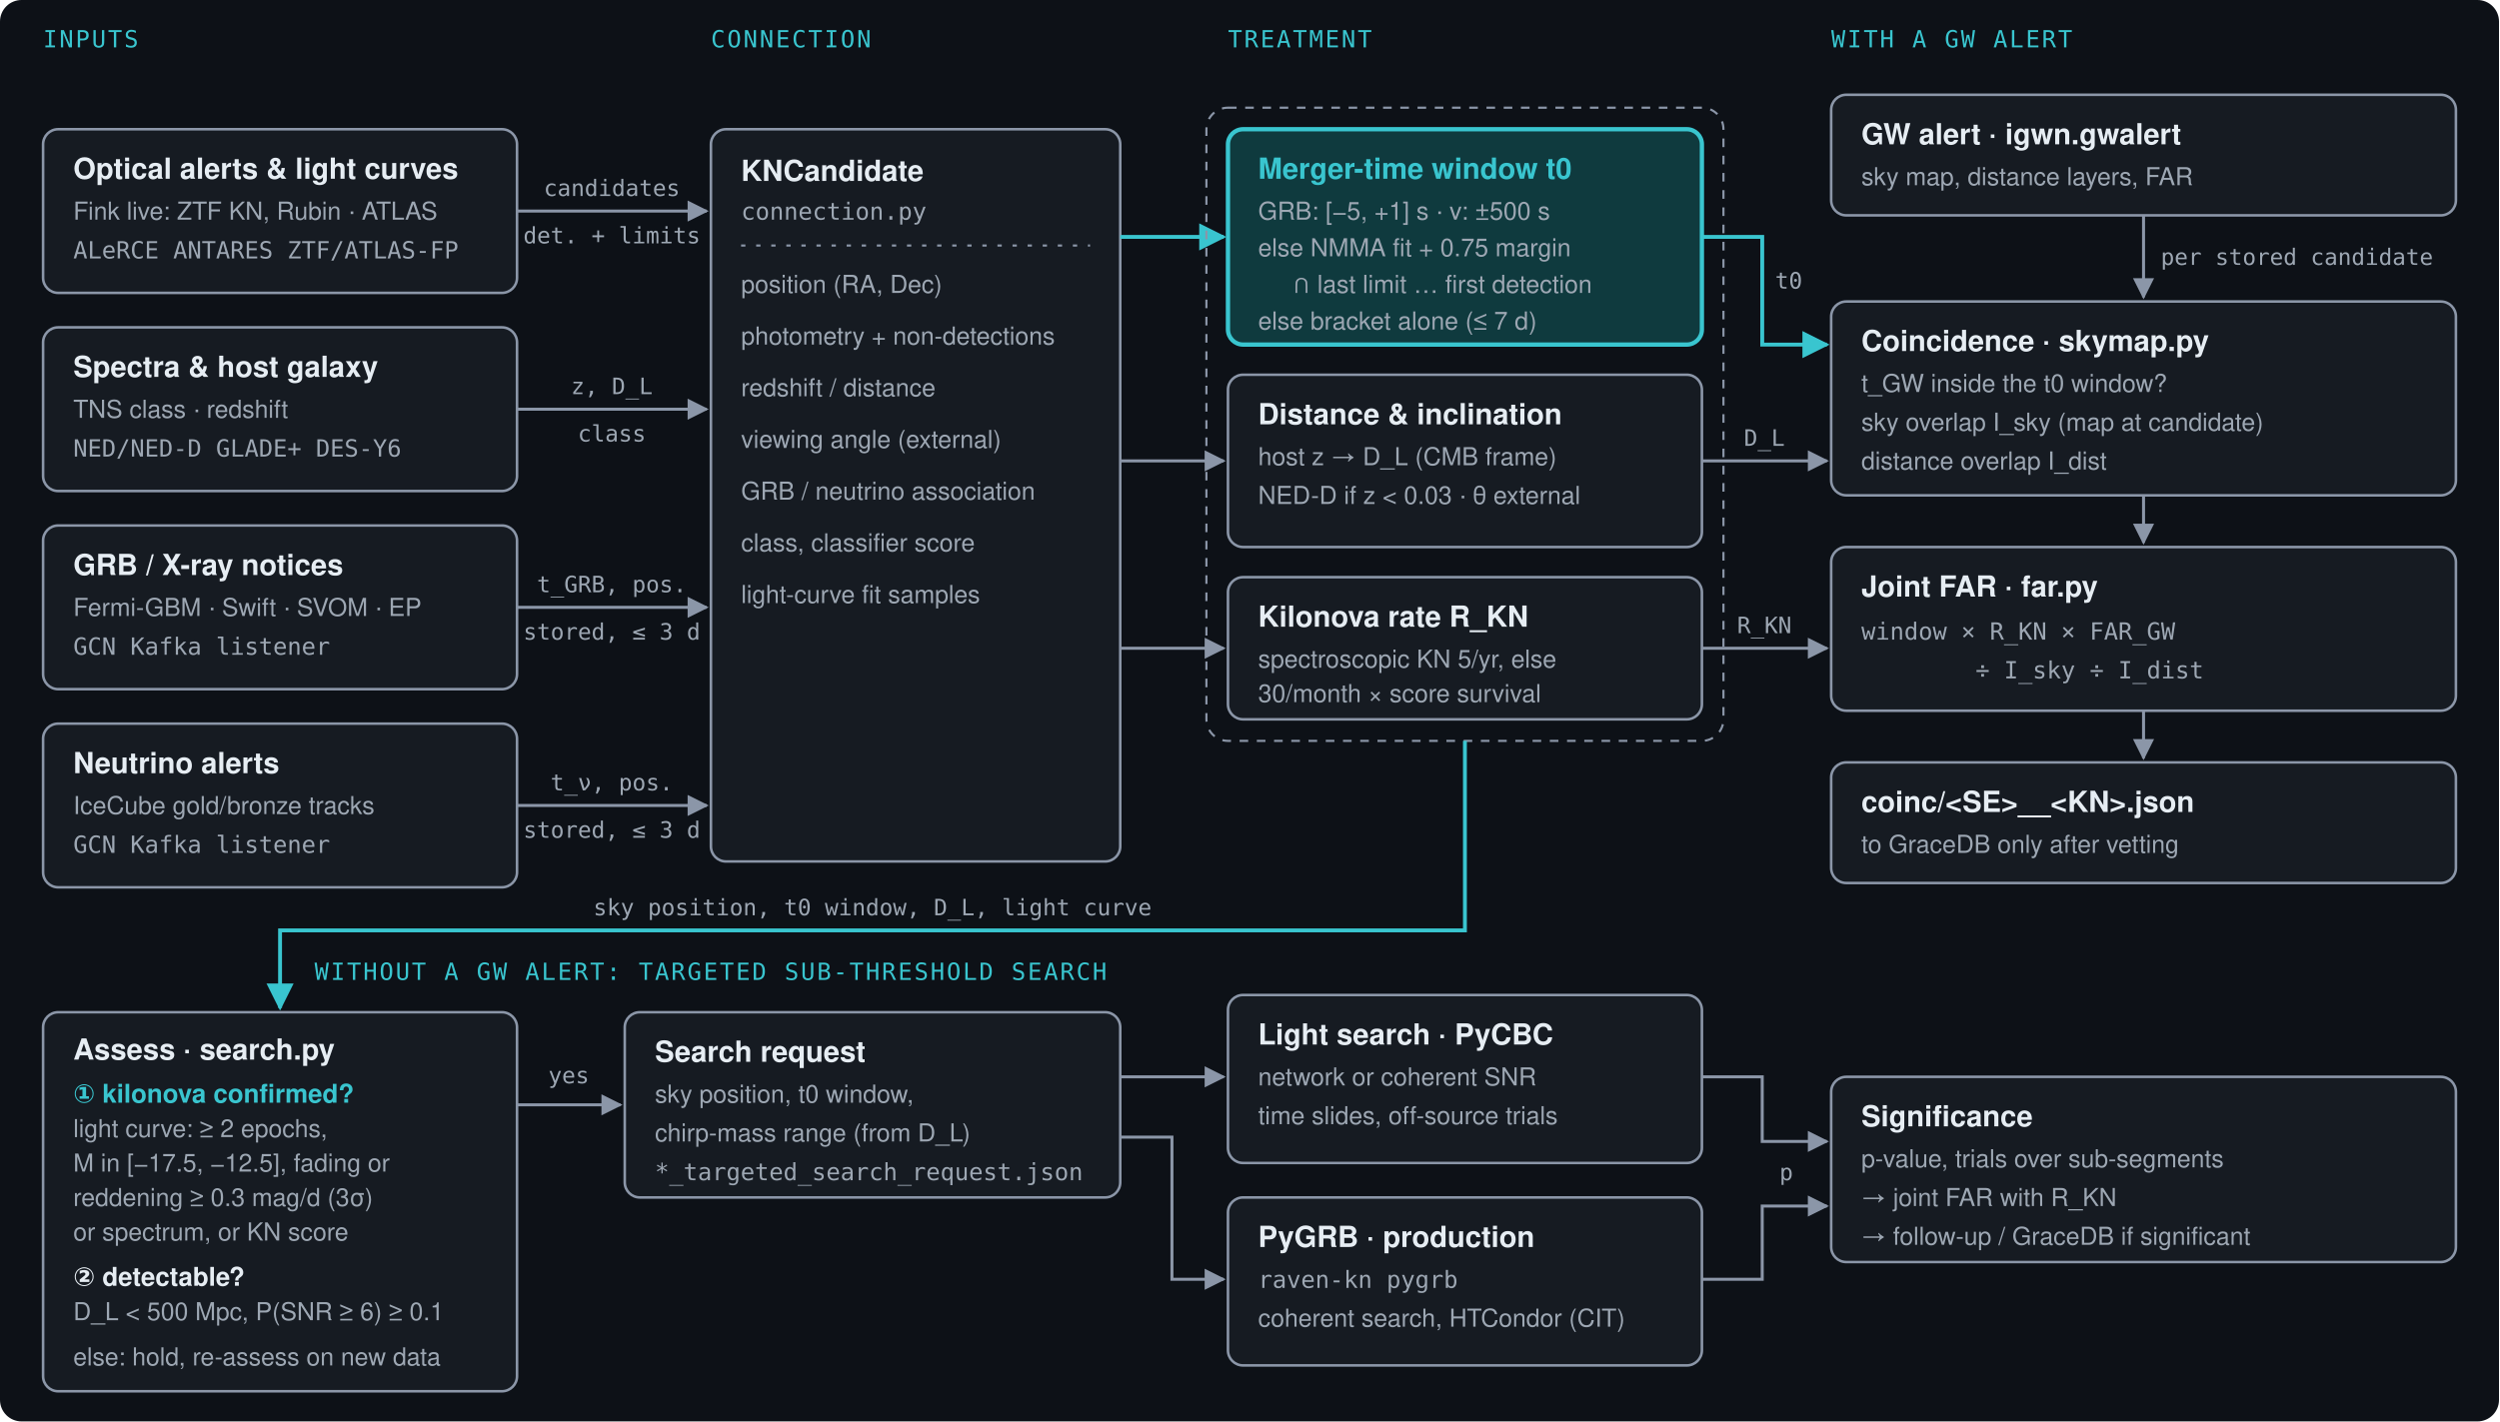
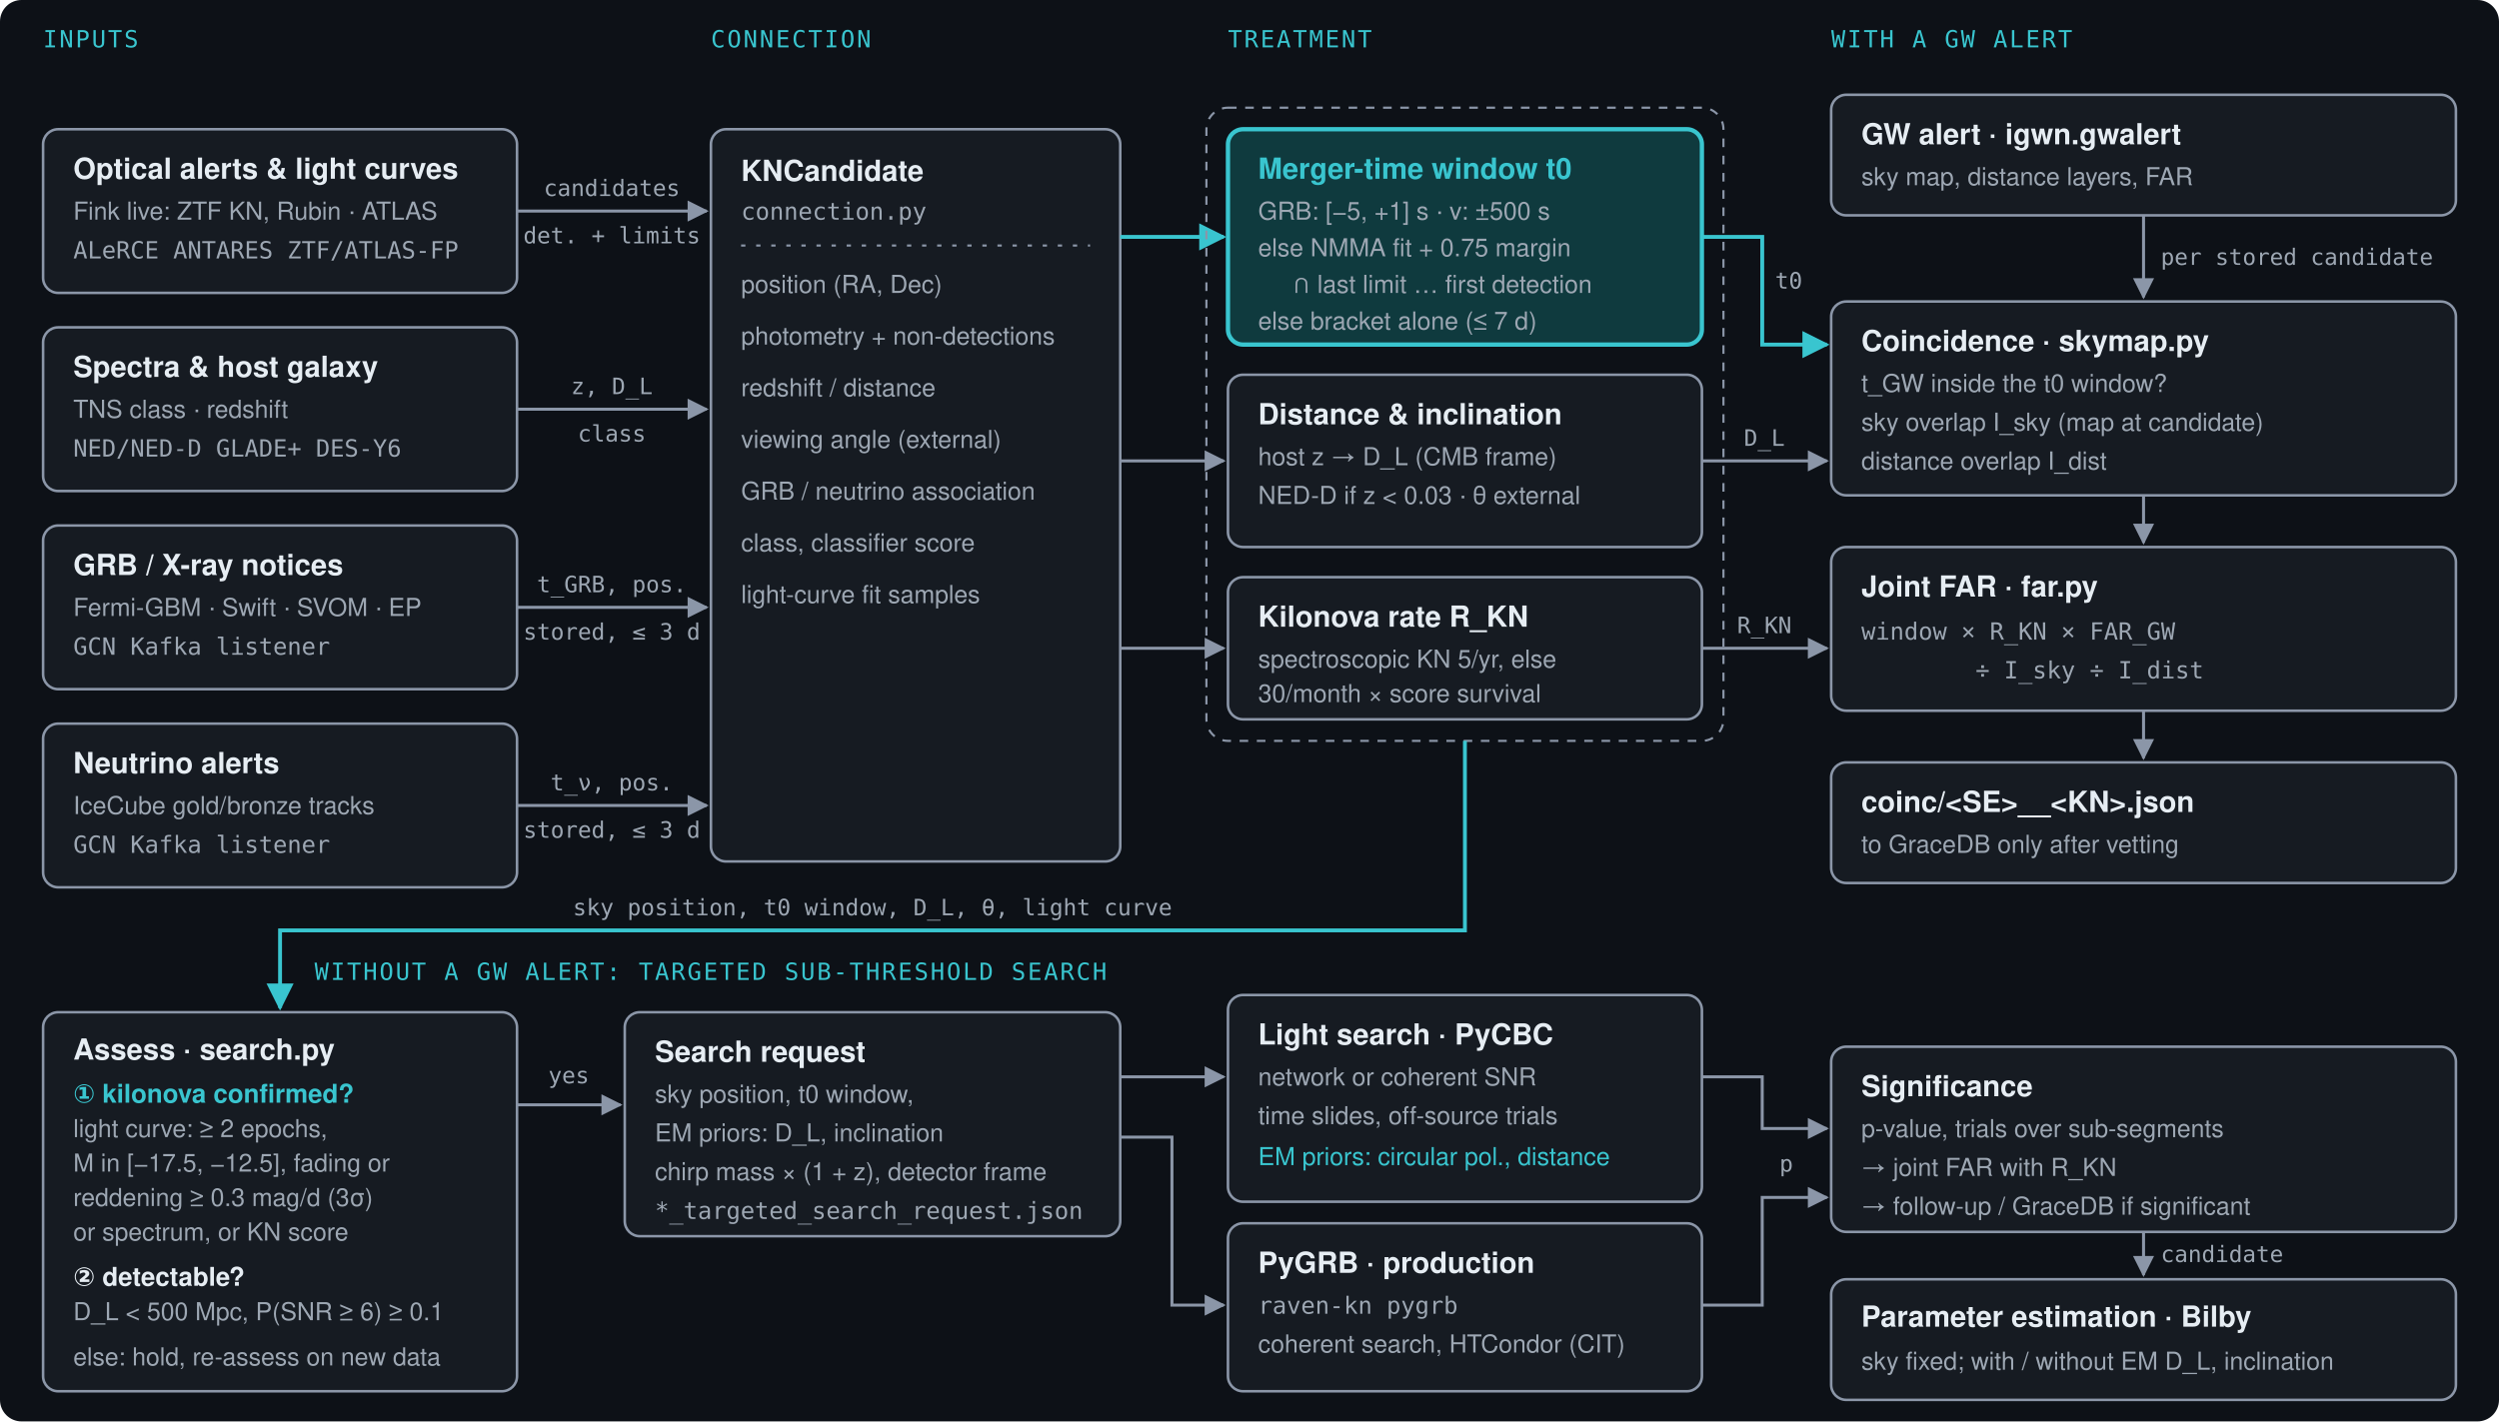
- <svg xmlns="http://www.w3.org/2000/svg" width="1160" height="660" viewBox="0 0 1160 660" role="img" aria-label="RAVEN-KN workflow: optical, spectroscopic and GRB inputs build a kilonova candidate (GRB notices and neutrino alerts are stored and matched to a counterpart found up to 3 days later); treatment derives the merger-time window, distance and kilonova rate; with a GW alert these give a coincidence and a joint false-alarm rate; without one, a targeted PyCBC or PyGRB search runs only once the transient is confirmed as a kilonova (light curve, spectrum or classifier score) and is detectable.">
+ <svg xmlns="http://www.w3.org/2000/svg" width="1160" height="660" viewBox="0 0 1160 660" role="img" aria-label="RAVEN-KN workflow: optical, spectroscopic and GRB inputs build a kilonova candidate (GRB notices and neutrino alerts are stored and matched to a counterpart found up to 3 days later); treatment derives the merger-time window, distance and kilonova rate; with a GW alert these give a coincidence and a joint false-alarm rate; without one, a targeted PyCBC or PyGRB search runs only once the transient is confirmed as a kilonova (light curve, spectrum or classifier score) and is detectable; the search and the parameter estimation of its candidate use the electromagnetic distance and inclination as priors.">
  <rect x="0" y="0" width="1160" height="660" rx="10" fill="#0d1117" />
  <defs>
    <marker id="ah" viewBox="0 0 10 10" refX="9" refY="5" markerWidth="7" markerHeight="7" orient="auto-start-reverse">
      <path fill="#8b96a8" d="M0,0 L10,5 L0,10 z" />
    </marker>
    <marker id="ahk" viewBox="0 0 10 10" refX="9" refY="5" markerWidth="7" markerHeight="7" orient="auto-start-reverse">
      <path fill="#39c5cf" d="M0,0 L10,5 L0,10 z" />
    </marker>
  </defs>
  <text font-family="Menlo, 'DejaVu Sans Mono', Consolas, monospace" font-size="11" font-weight="500" fill="#39c5cf" letter-spacing="0.9" x="20" y="22">INPUTS</text>
  <text font-family="Menlo, 'DejaVu Sans Mono', Consolas, monospace" font-size="11" font-weight="500" fill="#39c5cf" letter-spacing="0.9" x="330" y="22">CONNECTION</text>
  <text font-family="Menlo, 'DejaVu Sans Mono', Consolas, monospace" font-size="11" font-weight="500" fill="#39c5cf" letter-spacing="0.9" x="570" y="22">TREATMENT</text>
  <text font-family="Menlo, 'DejaVu Sans Mono', Consolas, monospace" font-size="11" font-weight="500" fill="#39c5cf" letter-spacing="0.9" x="850" y="22">WITH A GW ALERT</text>
  <rect fill="#161b22" stroke="#8b96a8" stroke-width="1.2" x="20" y="60" width="220" height="76" rx="7" />
  <text font-family="Helvetica, Arial, 'DejaVu Sans', sans-serif" font-size="13.5" font-weight="600" fill="#e6edf3" x="34" y="83">Optical alerts &amp; light curves</text>
  <text font-family="Helvetica, Arial, 'DejaVu Sans', sans-serif" font-size="11.5" fill="#9da7b3" xml:space="preserve" x="34" y="102">Fink live: ZTF KN, Rubin · ATLAS</text>
  <text font-family="Menlo, 'DejaVu Sans Mono', Consolas, monospace" font-size="11" fill="#9da7b3" xml:space="preserve" x="34" y="120">ALeRCE ANTARES ZTF/ATLAS-FP</text>
  <rect fill="#161b22" stroke="#8b96a8" stroke-width="1.2" x="20" y="152" width="220" height="76" rx="7" />
  <text font-family="Helvetica, Arial, 'DejaVu Sans', sans-serif" font-size="13.5" font-weight="600" fill="#e6edf3" x="34" y="175">Spectra &amp; host galaxy</text>
  <text font-family="Helvetica, Arial, 'DejaVu Sans', sans-serif" font-size="11.5" fill="#9da7b3" xml:space="preserve" x="34" y="194">TNS class · redshift</text>
  <text font-family="Menlo, 'DejaVu Sans Mono', Consolas, monospace" font-size="11" fill="#9da7b3" xml:space="preserve" x="34" y="212">NED/NED-D GLADE+ DES-Y6</text>
  <rect fill="#161b22" stroke="#8b96a8" stroke-width="1.2" x="20" y="244" width="220" height="76" rx="7" />
  <text font-family="Helvetica, Arial, 'DejaVu Sans', sans-serif" font-size="13.5" font-weight="600" fill="#e6edf3" x="34" y="267">GRB / X-ray notices</text>
  <text font-family="Helvetica, Arial, 'DejaVu Sans', sans-serif" font-size="11.5" fill="#9da7b3" xml:space="preserve" x="34" y="286">Fermi-GBM · Swift · SVOM · EP</text>
  <text font-family="Menlo, 'DejaVu Sans Mono', Consolas, monospace" font-size="11" fill="#9da7b3" xml:space="preserve" x="34" y="304">GCN Kafka listener</text>
  <rect fill="#161b22" stroke="#8b96a8" stroke-width="1.2" x="20" y="336" width="220" height="76" rx="7" />
  <text font-family="Helvetica, Arial, 'DejaVu Sans', sans-serif" font-size="13.5" font-weight="600" fill="#e6edf3" x="34" y="359">Neutrino alerts</text>
  <text font-family="Helvetica, Arial, 'DejaVu Sans', sans-serif" font-size="11.5" fill="#9da7b3" xml:space="preserve" x="34" y="378">IceCube gold/bronze tracks</text>
  <text font-family="Menlo, 'DejaVu Sans Mono', Consolas, monospace" font-size="11" fill="#9da7b3" xml:space="preserve" x="34" y="396">GCN Kafka listener</text>
  <line stroke="#8b96a8" stroke-width="1.4" fill="none" x1="240" y1="98" x2="328" y2="98" marker-end="url(#ah)" />
  <text font-family="Menlo, 'DejaVu Sans Mono', Consolas, monospace" font-size="10.5" fill="#9da7b3" x="284" y="91" text-anchor="middle">candidates</text>
  <text font-family="Menlo, 'DejaVu Sans Mono', Consolas, monospace" font-size="10.5" fill="#9da7b3" x="284" y="113" text-anchor="middle">det. + limits</text>
  <line stroke="#8b96a8" stroke-width="1.4" fill="none" x1="240" y1="190" x2="328" y2="190" marker-end="url(#ah)" />
  <text font-family="Menlo, 'DejaVu Sans Mono', Consolas, monospace" font-size="10.5" fill="#9da7b3" x="284" y="183" text-anchor="middle">z, D_L</text>
  <text font-family="Menlo, 'DejaVu Sans Mono', Consolas, monospace" font-size="10.5" fill="#9da7b3" x="284" y="205" text-anchor="middle">class</text>
  <line stroke="#8b96a8" stroke-width="1.4" fill="none" x1="240" y1="282" x2="328" y2="282" marker-end="url(#ah)" />
  <text font-family="Menlo, 'DejaVu Sans Mono', Consolas, monospace" font-size="10.5" fill="#9da7b3" x="284" y="275" text-anchor="middle">t_GRB, pos.</text>
  <text font-family="Menlo, 'DejaVu Sans Mono', Consolas, monospace" font-size="10.5" fill="#9da7b3" x="284" y="297" text-anchor="middle">stored, ≤ 3 d</text>
  <line stroke="#8b96a8" stroke-width="1.4" fill="none" x1="240" y1="374" x2="328" y2="374" marker-end="url(#ah)" />
  <text font-family="Menlo, 'DejaVu Sans Mono', Consolas, monospace" font-size="10.5" fill="#9da7b3" x="284" y="367" text-anchor="middle">t_ν, pos.</text>
  <text font-family="Menlo, 'DejaVu Sans Mono', Consolas, monospace" font-size="10.5" fill="#9da7b3" x="284" y="389" text-anchor="middle">stored, ≤ 3 d</text>
  <rect fill="#161b22" stroke="#8b96a8" stroke-width="1.2" x="330" y="60" width="190" height="340" rx="7" />
  <text font-family="Helvetica, Arial, 'DejaVu Sans', sans-serif" font-size="13.5" font-weight="600" fill="#e6edf3" x="344" y="84">KNCandidate</text>
  <text font-family="Menlo, 'DejaVu Sans Mono', Consolas, monospace" font-size="11" fill="#9da7b3" xml:space="preserve" x="344" y="102">connection.py</text>
  <line stroke="#8b96a8" stroke-width="1" stroke-dasharray="2 5" x1="344" y1="114" x2="506" y2="114" />
  <text font-family="Helvetica, Arial, 'DejaVu Sans', sans-serif" font-size="11.5" fill="#9da7b3" xml:space="preserve" x="344" y="136">position (RA, Dec)</text>
  <text font-family="Helvetica, Arial, 'DejaVu Sans', sans-serif" font-size="11.5" fill="#9da7b3" xml:space="preserve" x="344" y="160">photometry + non-detections</text>
  <text font-family="Helvetica, Arial, 'DejaVu Sans', sans-serif" font-size="11.5" fill="#9da7b3" xml:space="preserve" x="344" y="184">redshift / distance</text>
  <text font-family="Helvetica, Arial, 'DejaVu Sans', sans-serif" font-size="11.5" fill="#9da7b3" xml:space="preserve" x="344" y="208">viewing angle (external)</text>
  <text font-family="Helvetica, Arial, 'DejaVu Sans', sans-serif" font-size="11.5" fill="#9da7b3" xml:space="preserve" x="344" y="232">GRB / neutrino association</text>
  <text font-family="Helvetica, Arial, 'DejaVu Sans', sans-serif" font-size="11.5" fill="#9da7b3" xml:space="preserve" x="344" y="256">class, classifier score</text>
  <text font-family="Helvetica, Arial, 'DejaVu Sans', sans-serif" font-size="11.5" fill="#9da7b3" xml:space="preserve" x="344" y="280">light-curve fit samples</text>
  <line stroke="#39c5cf" stroke-width="1.8" fill="none" x1="520" y1="110" x2="568" y2="110" marker-end="url(#ahk)" />
  <line stroke="#8b96a8" stroke-width="1.4" fill="none" x1="520" y1="214" x2="568" y2="214" marker-end="url(#ah)" />
  <line stroke="#8b96a8" stroke-width="1.4" fill="none" x1="520" y1="301" x2="568" y2="301" marker-end="url(#ah)" />
  <rect fill="none" stroke="#8b96a8" stroke-width="1" stroke-dasharray="4 4" x="560" y="50" width="240" height="294" rx="10" />
  <rect fill="#0f3a3e" stroke="#39c5cf" stroke-width="2" x="570" y="60" width="220" height="100" rx="7" />
  <text font-family="Helvetica, Arial, 'DejaVu Sans', sans-serif" font-size="13.5" font-weight="700" fill="#39c5cf" x="584" y="83">Merger-time window t0</text>
  <text font-family="Helvetica, Arial, 'DejaVu Sans', sans-serif" font-size="11.5" fill="#9da7b3" xml:space="preserve" x="584" y="102">GRB: [−5, +1] s · ν: ±500 s</text>
  <text font-family="Helvetica, Arial, 'DejaVu Sans', sans-serif" font-size="11.5" fill="#9da7b3" xml:space="preserve" x="584" y="119">else NMMA fit + 0.75 margin</text>
  <text font-family="Helvetica, Arial, 'DejaVu Sans', sans-serif" font-size="11.5" fill="#9da7b3" xml:space="preserve" x="584" y="136">     ∩ last limit … first detection</text>
  <text font-family="Helvetica, Arial, 'DejaVu Sans', sans-serif" font-size="11.5" fill="#9da7b3" xml:space="preserve" x="584" y="153">else bracket alone (≤ 7 d)</text>
  <rect fill="#161b22" stroke="#8b96a8" stroke-width="1.2" x="570" y="174" width="220" height="80" rx="7" />
  <text font-family="Helvetica, Arial, 'DejaVu Sans', sans-serif" font-size="13.5" font-weight="600" fill="#e6edf3" x="584" y="197">Distance &amp; inclination</text>
  <text font-family="Helvetica, Arial, 'DejaVu Sans', sans-serif" font-size="11.5" fill="#9da7b3" xml:space="preserve" x="584" y="216">host z → D_L (CMB frame)</text>
  <text font-family="Helvetica, Arial, 'DejaVu Sans', sans-serif" font-size="11.5" fill="#9da7b3" xml:space="preserve" x="584" y="234">NED-D if z &lt; 0.03 · θ external</text>
  <rect fill="#161b22" stroke="#8b96a8" stroke-width="1.2" x="570" y="268" width="220" height="66" rx="7" />
  <text font-family="Helvetica, Arial, 'DejaVu Sans', sans-serif" font-size="13.5" font-weight="600" fill="#e6edf3" x="584" y="291">Kilonova rate R_KN</text>
  <text font-family="Helvetica, Arial, 'DejaVu Sans', sans-serif" font-size="11.5" fill="#9da7b3" xml:space="preserve" x="584" y="310">spectroscopic KN 5/yr, else</text>
  <text font-family="Helvetica, Arial, 'DejaVu Sans', sans-serif" font-size="11.5" fill="#9da7b3" xml:space="preserve" x="584" y="326">30/month × score survival</text>
  <rect fill="#161b22" stroke="#8b96a8" stroke-width="1.2" x="850" y="44" width="290" height="56" rx="7" />
  <text font-family="Helvetica, Arial, 'DejaVu Sans', sans-serif" font-size="13.5" font-weight="600" fill="#e6edf3" x="864" y="67">GW alert · igwn.gwalert</text>
  <text font-family="Helvetica, Arial, 'DejaVu Sans', sans-serif" font-size="11.5" fill="#9da7b3" xml:space="preserve" x="864" y="86">sky map, distance layers, FAR</text>
  <line stroke="#8b96a8" stroke-width="1.4" fill="none" x1="995" y1="100" x2="995" y2="138" marker-end="url(#ah)" />
  <text font-family="Menlo, 'DejaVu Sans Mono', Consolas, monospace" font-size="10.5" fill="#9da7b3" x="1003" y="123">per stored candidate</text>
  <rect fill="#161b22" stroke="#8b96a8" stroke-width="1.2" x="850" y="140" width="290" height="90" rx="7" />
  <text font-family="Helvetica, Arial, 'DejaVu Sans', sans-serif" font-size="13.5" font-weight="600" fill="#e6edf3" x="864" y="163">Coincidence · skymap.py</text>
  <text font-family="Helvetica, Arial, 'DejaVu Sans', sans-serif" font-size="11.5" fill="#9da7b3" xml:space="preserve" x="864" y="182">t_GW inside the t0 window?</text>
  <text font-family="Helvetica, Arial, 'DejaVu Sans', sans-serif" font-size="11.5" fill="#9da7b3" xml:space="preserve" x="864" y="200">sky overlap I_sky (map at candidate)</text>
  <text font-family="Helvetica, Arial, 'DejaVu Sans', sans-serif" font-size="11.5" fill="#9da7b3" xml:space="preserve" x="864" y="218">distance overlap I_dist</text>
  <line stroke="#8b96a8" stroke-width="1.4" fill="none" x1="995" y1="230" x2="995" y2="252" marker-end="url(#ah)" />
  <rect fill="#161b22" stroke="#8b96a8" stroke-width="1.2" x="850" y="254" width="290" height="76" rx="7" />
  <text font-family="Helvetica, Arial, 'DejaVu Sans', sans-serif" font-size="13.5" font-weight="600" fill="#e6edf3" x="864" y="277">Joint FAR · far.py</text>
  <text font-family="Menlo, 'DejaVu Sans Mono', Consolas, monospace" font-size="11" fill="#9da7b3" xml:space="preserve" x="864" y="297">window × R_KN × FAR_GW</text>
  <text font-family="Menlo, 'DejaVu Sans Mono', Consolas, monospace" font-size="11" fill="#9da7b3" xml:space="preserve" x="864" y="315">        ÷ I_sky ÷ I_dist</text>
  <line stroke="#8b96a8" stroke-width="1.4" fill="none" x1="995" y1="330" x2="995" y2="352" marker-end="url(#ah)" />
  <rect fill="#161b22" stroke="#8b96a8" stroke-width="1.2" x="850" y="354" width="290" height="56" rx="7" />
  <text font-family="Helvetica, Arial, 'DejaVu Sans', sans-serif" font-size="13.5" font-weight="600" fill="#e6edf3" x="864" y="377">coinc/&lt;SE&gt;__&lt;KN&gt;.json</text>
  <text font-family="Helvetica, Arial, 'DejaVu Sans', sans-serif" font-size="11.5" fill="#9da7b3" xml:space="preserve" x="864" y="396">to GraceDB only after vetting</text>
  <path stroke="#39c5cf" stroke-width="1.8" fill="none" d="M790,110 L818,110 L818,160 L848,160" marker-end="url(#ahk)" />
  <text font-family="Menlo, 'DejaVu Sans Mono', Consolas, monospace" font-size="10.5" fill="#9da7b3" x="824" y="134">t0</text>
  <line stroke="#8b96a8" stroke-width="1.4" fill="none" x1="790" y1="214" x2="848" y2="214" marker-end="url(#ah)" />
  <text font-family="Menlo, 'DejaVu Sans Mono', Consolas, monospace" font-size="10.5" fill="#9da7b3" x="819" y="207" text-anchor="middle">D_L</text>
  <line stroke="#8b96a8" stroke-width="1.4" fill="none" x1="790" y1="301" x2="848" y2="301" marker-end="url(#ah)" />
  <text font-family="Menlo, 'DejaVu Sans Mono', Consolas, monospace" font-size="10.5" fill="#9da7b3" x="819" y="294" text-anchor="middle">R_KN</text>
  <path stroke="#39c5cf" stroke-width="1.8" fill="none" d="M680,344 L680,432 L130,432 L130,468" marker-end="url(#ahk)" />
-   <text font-family="Menlo, 'DejaVu Sans Mono', Consolas, monospace" font-size="10.5" fill="#9da7b3" x="405" y="425" text-anchor="middle">sky position, t0 window, D_L, light curve</text>
+   <text font-family="Menlo, 'DejaVu Sans Mono', Consolas, monospace" font-size="10.5" fill="#9da7b3" x="405" y="425" text-anchor="middle">sky position, t0 window, D_L, θ, light curve</text>
  <text font-family="Menlo, 'DejaVu Sans Mono', Consolas, monospace" font-size="11" font-weight="500" fill="#39c5cf" letter-spacing="0.9" x="146" y="455">WITHOUT A GW ALERT: TARGETED SUB-THRESHOLD SEARCH</text>
  <rect fill="#161b22" stroke="#8b96a8" stroke-width="1.2" x="20" y="470" width="220" height="176" rx="7" />
  <text font-family="Helvetica, Arial, 'DejaVu Sans', sans-serif" font-size="13.5" font-weight="600" fill="#e6edf3" x="34" y="492">Assess · search.py</text>
  <text font-family="Helvetica, Arial, 'DejaVu Sans', sans-serif" font-size="12" font-weight="700" fill="#39c5cf" xml:space="preserve" x="34" y="512">① kilonova confirmed?</text>
  <text font-family="Helvetica, Arial, 'DejaVu Sans', sans-serif" font-size="11.5" fill="#9da7b3" xml:space="preserve" x="34" y="528">light curve: ≥ 2 epochs,</text>
  <text font-family="Helvetica, Arial, 'DejaVu Sans', sans-serif" font-size="11.5" fill="#9da7b3" xml:space="preserve" x="34" y="544">M in [−17.5, −12.5], fading or</text>
  <text font-family="Helvetica, Arial, 'DejaVu Sans', sans-serif" font-size="11.5" fill="#9da7b3" xml:space="preserve" x="34" y="560">reddening ≥ 0.3 mag/d (3σ)</text>
  <text font-family="Helvetica, Arial, 'DejaVu Sans', sans-serif" font-size="11.5" fill="#9da7b3" xml:space="preserve" x="34" y="576">or spectrum, or KN score</text>
  <text font-family="Helvetica, Arial, 'DejaVu Sans', sans-serif" font-size="12" font-weight="700" fill="#e6edf3" xml:space="preserve" x="34" y="597">② detectable?</text>
  <text font-family="Helvetica, Arial, 'DejaVu Sans', sans-serif" font-size="11.5" fill="#9da7b3" xml:space="preserve" x="34" y="613">D_L &lt; 500 Mpc, P(SNR ≥ 6) ≥ 0.1</text>
  <text font-family="Helvetica, Arial, 'DejaVu Sans', sans-serif" font-size="11.5" fill="#9da7b3" xml:space="preserve" x="34" y="634">else: hold, re-assess on new data</text>
  <line stroke="#8b96a8" stroke-width="1.4" fill="none" x1="240" y1="513" x2="288" y2="513" marker-end="url(#ah)" />
  <text font-family="Menlo, 'DejaVu Sans Mono', Consolas, monospace" font-size="10.5" fill="#9da7b3" x="264" y="503" text-anchor="middle">yes</text>
-   <rect fill="#161b22" stroke="#8b96a8" stroke-width="1.2" x="290" y="470" width="230" height="86" rx="7" />
+   <rect fill="#161b22" stroke="#8b96a8" stroke-width="1.2" x="290" y="470" width="230" height="104" rx="7" />
  <text font-family="Helvetica, Arial, 'DejaVu Sans', sans-serif" font-size="13.5" font-weight="600" fill="#e6edf3" x="304" y="493">Search request</text>
  <text font-family="Helvetica, Arial, 'DejaVu Sans', sans-serif" font-size="11.5" fill="#9da7b3" xml:space="preserve" x="304" y="512">sky position, t0 window,</text>
-   <text font-family="Helvetica, Arial, 'DejaVu Sans', sans-serif" font-size="11.5" fill="#9da7b3" xml:space="preserve" x="304" y="530">chirp-mass range (from D_L)</text>
-   <text font-family="Menlo, 'DejaVu Sans Mono', Consolas, monospace" font-size="11" fill="#9da7b3" xml:space="preserve" x="304" y="548">*_targeted_search_request.json</text>
+   <text font-family="Helvetica, Arial, 'DejaVu Sans', sans-serif" font-size="11.5" fill="#9da7b3" xml:space="preserve" x="304" y="530">EM priors: D_L, inclination</text>
+   <text font-family="Helvetica, Arial, 'DejaVu Sans', sans-serif" font-size="11.5" fill="#9da7b3" xml:space="preserve" x="304" y="548">chirp mass × (1 + z), detector frame</text>
+   <text font-family="Menlo, 'DejaVu Sans Mono', Consolas, monospace" font-size="11" fill="#9da7b3" xml:space="preserve" x="304" y="566">*_targeted_search_request.json</text>
  <line stroke="#8b96a8" stroke-width="1.4" fill="none" x1="520" y1="500" x2="568" y2="500" marker-end="url(#ah)" />
-   <path stroke="#8b96a8" stroke-width="1.4" fill="none" d="M520,528 L544,528 L544,594 L568,594" marker-end="url(#ah)" />
-   <rect fill="#161b22" stroke="#8b96a8" stroke-width="1.2" x="570" y="462" width="220" height="78" rx="7" />
+   <path stroke="#8b96a8" stroke-width="1.4" fill="none" d="M520,528 L544,528 L544,606 L568,606" marker-end="url(#ah)" />
+   <rect fill="#161b22" stroke="#8b96a8" stroke-width="1.2" x="570" y="462" width="220" height="96" rx="7" />
  <text font-family="Helvetica, Arial, 'DejaVu Sans', sans-serif" font-size="13.5" font-weight="600" fill="#e6edf3" x="584" y="485">Light search · PyCBC</text>
  <text font-family="Helvetica, Arial, 'DejaVu Sans', sans-serif" font-size="11.5" fill="#9da7b3" xml:space="preserve" x="584" y="504">network or coherent SNR</text>
  <text font-family="Helvetica, Arial, 'DejaVu Sans', sans-serif" font-size="11.5" fill="#9da7b3" xml:space="preserve" x="584" y="522">time slides, off-source trials</text>
-   <rect fill="#161b22" stroke="#8b96a8" stroke-width="1.2" x="570" y="556" width="220" height="78" rx="7" />
-   <text font-family="Helvetica, Arial, 'DejaVu Sans', sans-serif" font-size="13.5" font-weight="600" fill="#e6edf3" x="584" y="579">PyGRB · production</text>
-   <text font-family="Menlo, 'DejaVu Sans Mono', Consolas, monospace" font-size="11" fill="#9da7b3" xml:space="preserve" x="584" y="598">raven-kn pygrb</text>
-   <text font-family="Helvetica, Arial, 'DejaVu Sans', sans-serif" font-size="11.5" fill="#9da7b3" xml:space="preserve" x="584" y="616">coherent search, HTCondor (CIT)</text>
-   <path stroke="#8b96a8" stroke-width="1.4" fill="none" d="M790,500 L818,500 L818,530 L848,530" marker-end="url(#ah)" />
-   <path stroke="#8b96a8" stroke-width="1.4" fill="none" d="M790,594 L818,594 L818,560 L848,560" marker-end="url(#ah)" />
-   <text font-family="Menlo, 'DejaVu Sans Mono', Consolas, monospace" font-size="10.5" fill="#9da7b3" x="826" y="548">p</text>
-   <rect fill="#161b22" stroke="#8b96a8" stroke-width="1.2" x="850" y="500" width="290" height="86" rx="7" />
-   <text font-family="Helvetica, Arial, 'DejaVu Sans', sans-serif" font-size="13.5" font-weight="600" fill="#e6edf3" x="864" y="523">Significance</text>
-   <text font-family="Helvetica, Arial, 'DejaVu Sans', sans-serif" font-size="11.5" fill="#9da7b3" xml:space="preserve" x="864" y="542">p-value, trials over sub-segments</text>
-   <text font-family="Helvetica, Arial, 'DejaVu Sans', sans-serif" font-size="11.5" fill="#9da7b3" xml:space="preserve" x="864" y="560">→ joint FAR with R_KN</text>
-   <text font-family="Helvetica, Arial, 'DejaVu Sans', sans-serif" font-size="11.5" fill="#9da7b3" xml:space="preserve" x="864" y="578">→ follow-up / GraceDB if significant</text>
+   <text font-family="Helvetica, Arial, 'DejaVu Sans', sans-serif" font-size="11.5" fill="#39c5cf" xml:space="preserve" x="584" y="541">EM priors: circular pol., distance</text>
+   <rect fill="#161b22" stroke="#8b96a8" stroke-width="1.2" x="570" y="568" width="220" height="78" rx="7" />
+   <text font-family="Helvetica, Arial, 'DejaVu Sans', sans-serif" font-size="13.5" font-weight="600" fill="#e6edf3" x="584" y="591">PyGRB · production</text>
+   <text font-family="Menlo, 'DejaVu Sans Mono', Consolas, monospace" font-size="11" fill="#9da7b3" xml:space="preserve" x="584" y="610">raven-kn pygrb</text>
+   <text font-family="Helvetica, Arial, 'DejaVu Sans', sans-serif" font-size="11.5" fill="#9da7b3" xml:space="preserve" x="584" y="628">coherent search, HTCondor (CIT)</text>
+   <path stroke="#8b96a8" stroke-width="1.4" fill="none" d="M790,500 L818,500 L818,524 L848,524" marker-end="url(#ah)" />
+   <path stroke="#8b96a8" stroke-width="1.4" fill="none" d="M790,606 L818,606 L818,556 L848,556" marker-end="url(#ah)" />
+   <text font-family="Menlo, 'DejaVu Sans Mono', Consolas, monospace" font-size="10.5" fill="#9da7b3" x="826" y="544">p</text>
+   <rect fill="#161b22" stroke="#8b96a8" stroke-width="1.2" x="850" y="486" width="290" height="86" rx="7" />
+   <text font-family="Helvetica, Arial, 'DejaVu Sans', sans-serif" font-size="13.5" font-weight="600" fill="#e6edf3" x="864" y="509">Significance</text>
+   <text font-family="Helvetica, Arial, 'DejaVu Sans', sans-serif" font-size="11.5" fill="#9da7b3" xml:space="preserve" x="864" y="528">p-value, trials over sub-segments</text>
+   <text font-family="Helvetica, Arial, 'DejaVu Sans', sans-serif" font-size="11.5" fill="#9da7b3" xml:space="preserve" x="864" y="546">→ joint FAR with R_KN</text>
+   <text font-family="Helvetica, Arial, 'DejaVu Sans', sans-serif" font-size="11.5" fill="#9da7b3" xml:space="preserve" x="864" y="564">→ follow-up / GraceDB if significant</text>
+   <line stroke="#8b96a8" stroke-width="1.4" fill="none" x1="995" y1="572" x2="995" y2="592" marker-end="url(#ah)" />
+   <text font-family="Menlo, 'DejaVu Sans Mono', Consolas, monospace" font-size="10.5" fill="#9da7b3" x="1003" y="586">candidate</text>
+   <rect fill="#161b22" stroke="#8b96a8" stroke-width="1.2" x="850" y="594" width="290" height="56" rx="7" />
+   <text font-family="Helvetica, Arial, 'DejaVu Sans', sans-serif" font-size="13.5" font-weight="600" fill="#e6edf3" x="864" y="616">Parameter estimation · Bilby</text>
+   <text font-family="Helvetica, Arial, 'DejaVu Sans', sans-serif" font-size="11.5" fill="#9da7b3" xml:space="preserve" x="864" y="636">sky fixed; with / without EM D_L, inclination</text>
</svg>
